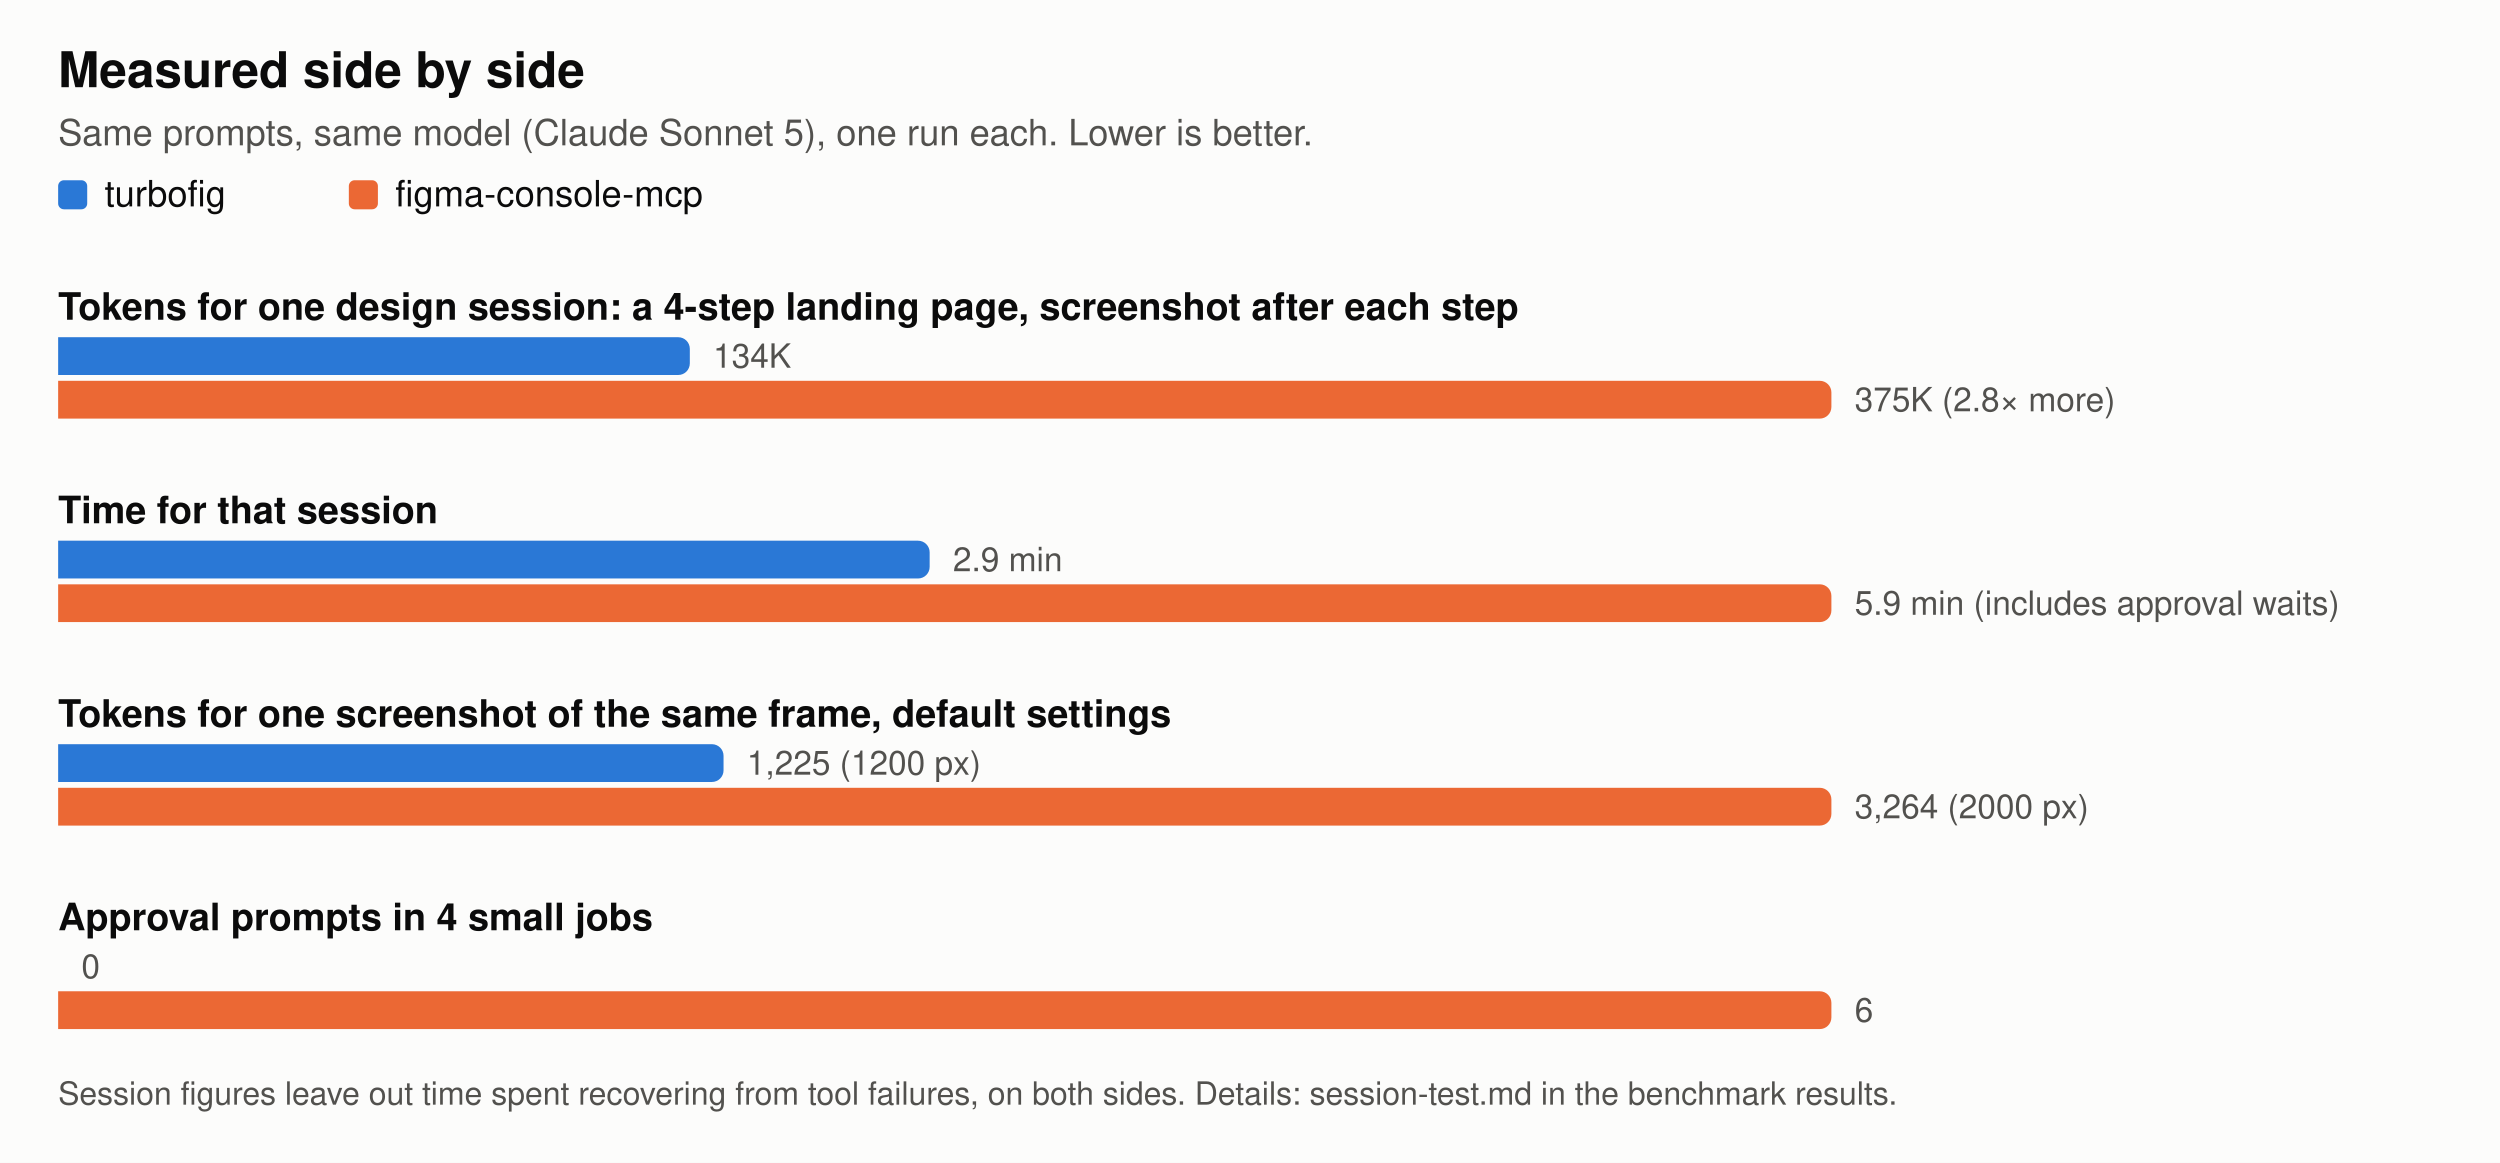
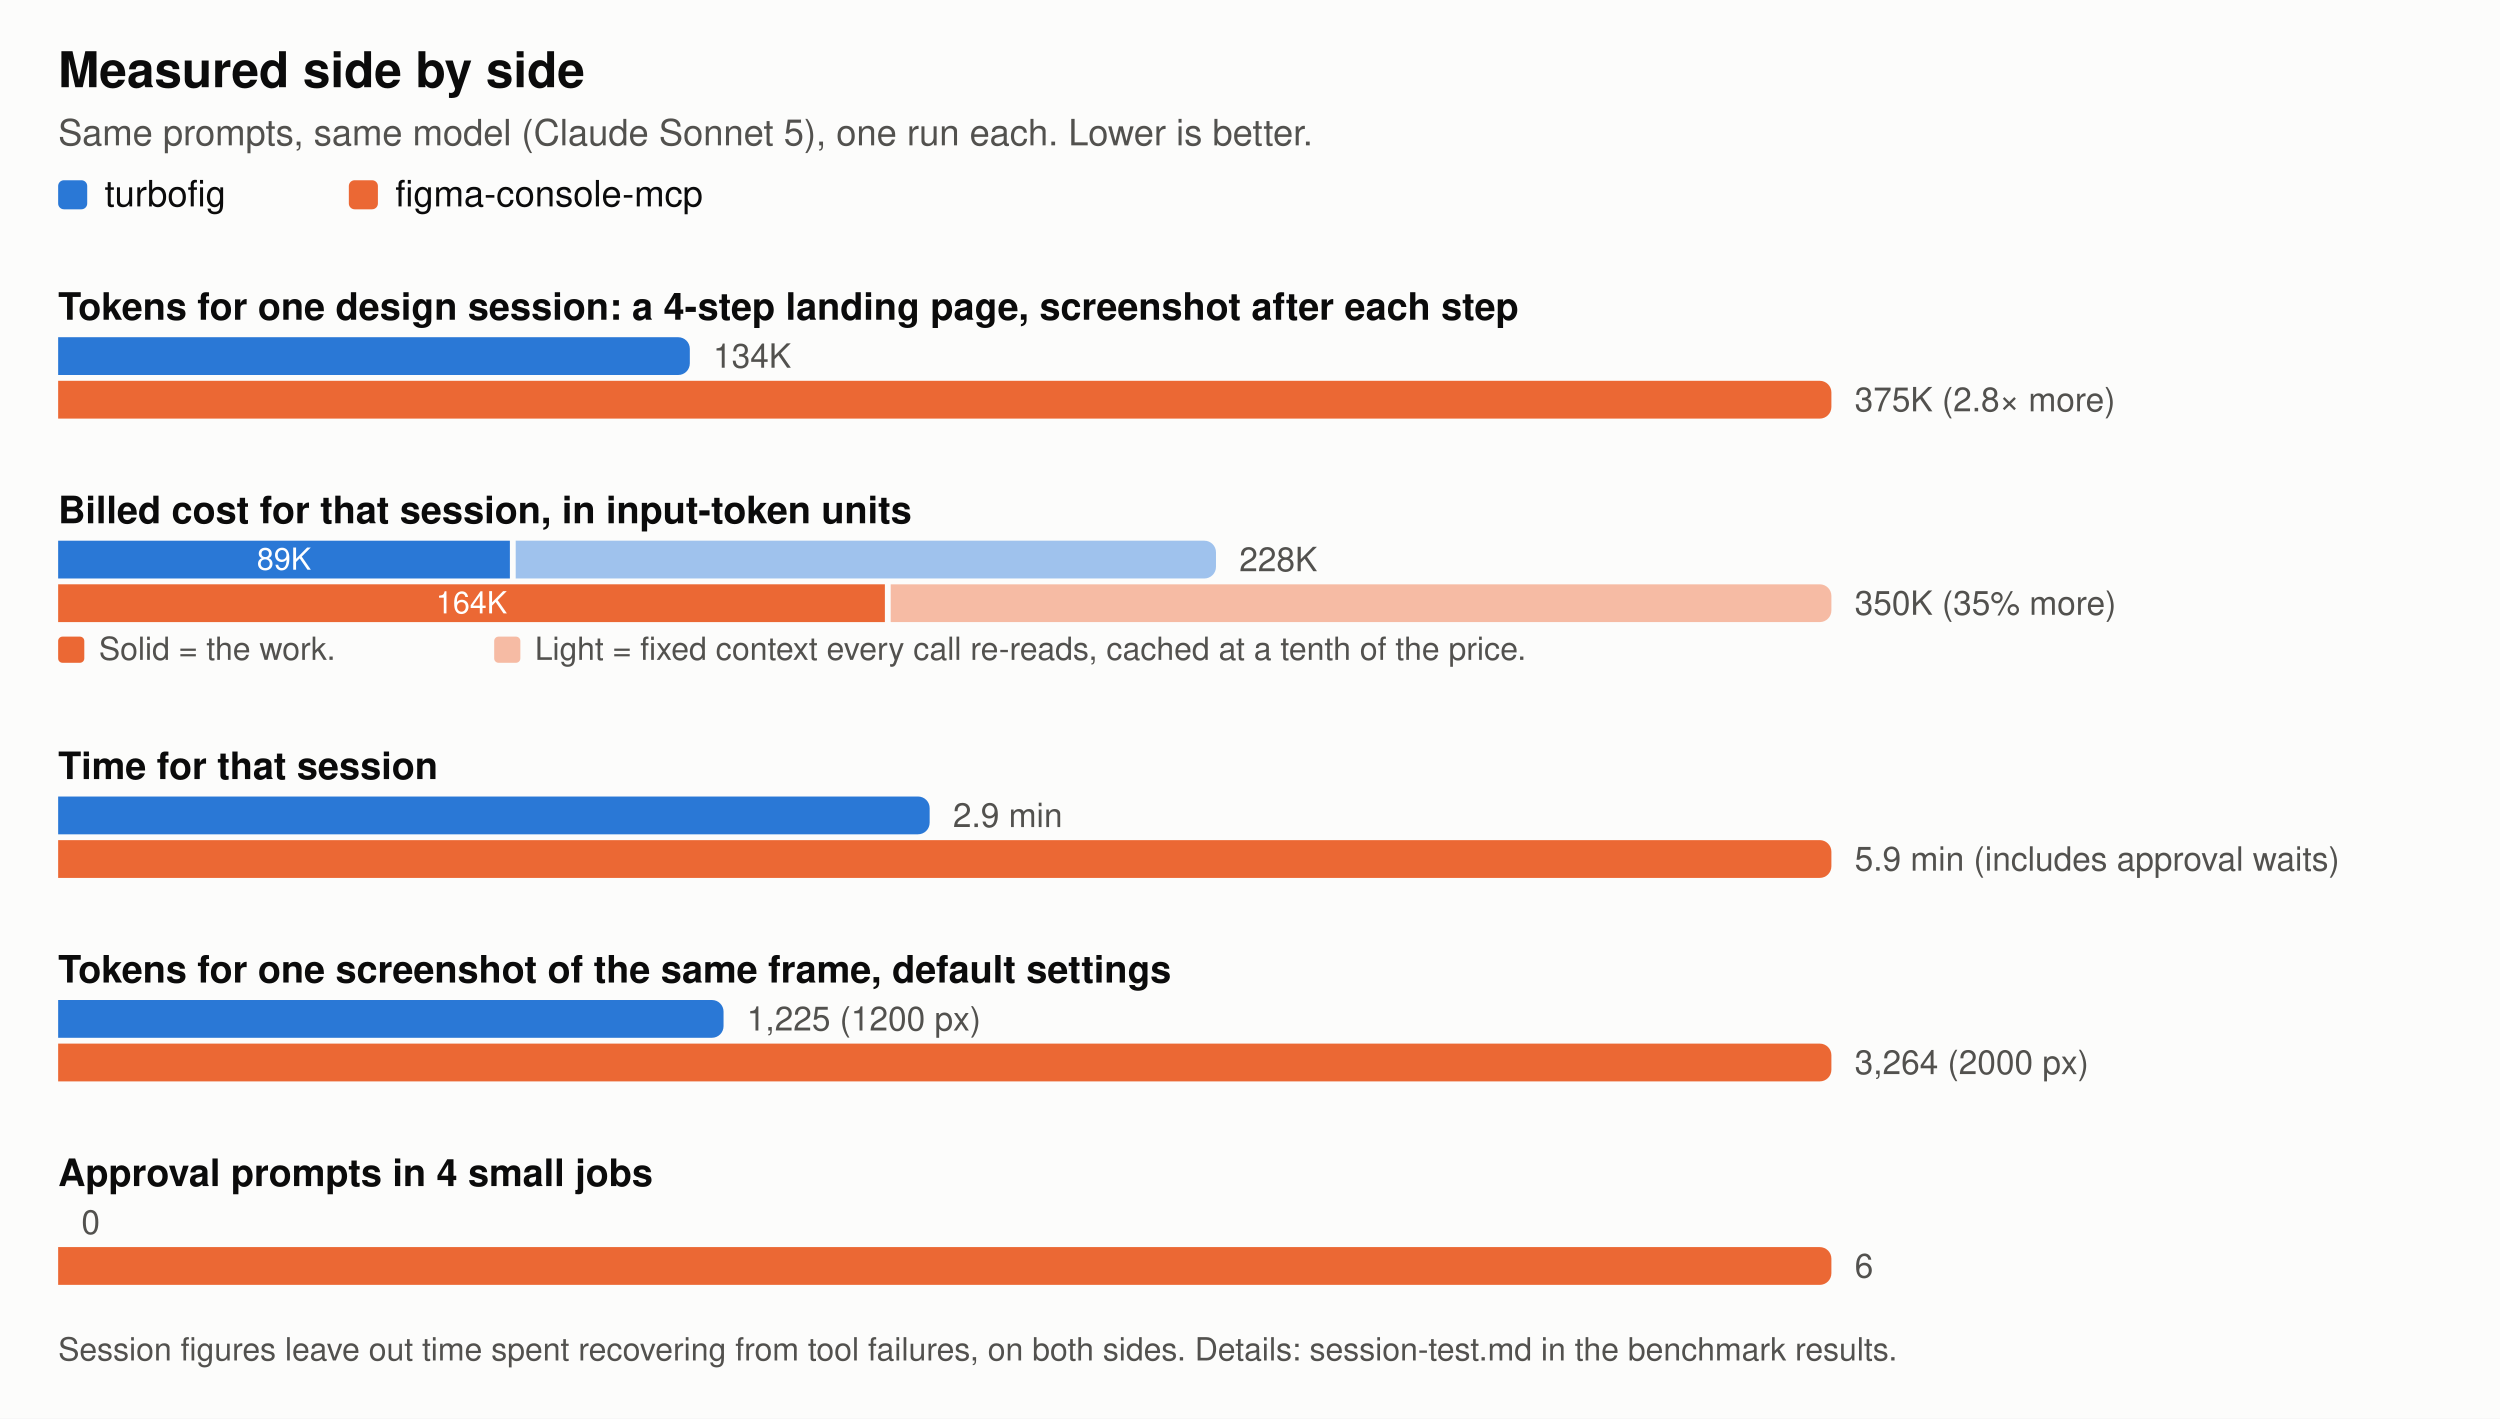
- <svg xmlns="http://www.w3.org/2000/svg" viewBox="0 0 860 400" width="860" height="400" font-family="-apple-system, BlinkMacSystemFont, 'Segoe UI', Helvetica, Arial, sans-serif">
-   <rect x="0" y="0" width="860" height="400" fill="#fcfcfb" />
+ <svg xmlns="http://www.w3.org/2000/svg" viewBox="0 0 860 488" width="860" height="488" font-family="-apple-system, BlinkMacSystemFont, 'Segoe UI', Helvetica, Arial, sans-serif">
+   <rect x="0" y="0" width="860" height="488" fill="#fcfcfb" />
  <text x="20" y="30" font-size="17" font-weight="700" fill="#0b0b0b">Measured side by side</text>
  <text x="20" y="50" font-size="12.5" fill="#52514e">Same prompts, same model (Claude Sonnet 5), one run each. Lower is better.</text>
  <rect x="20" y="62" width="10" height="10" rx="2" fill="#2a78d6" />
  <text x="36" y="71" font-size="12.5" fill="#0b0b0b">turbofig</text>
  <rect x="120" y="62" width="10" height="10" rx="2" fill="#eb6834" />
  <text x="136" y="71" font-size="12.5" fill="#0b0b0b">figma-console-mcp</text>
  <text x="20" y="110.0" font-size="13" font-weight="600" fill="#0b0b0b">Tokens for one design session: a 4-step landing page, screenshot after each step</text>
  <path d="M 20.0 116.0 H 233.3 A 4 4 0 0 1 237.3 120.0 V 125.0 A 4 4 0 0 1 233.3 129.0 H 20.0 Z" fill="#2a78d6" />
  <path d="M 20.0 131.0 H 626.0 A 4 4 0 0 1 630.0 135.0 V 140.0 A 4 4 0 0 1 626.0 144.0 H 20.0 Z" fill="#eb6834" />
  <text x="245.3" y="126.5" font-size="11.5" fill="#52514e">134K</text>
  <text x="638.0" y="141.5" font-size="11.5" fill="#52514e">375K (2.8× more)</text>
-   <text x="20" y="180.0" font-size="13" font-weight="600" fill="#0b0b0b">Time for that session</text>
-   <path d="M 20.0 186.0 H 315.8 A 4 4 0 0 1 319.8 190.0 V 195.0 A 4 4 0 0 1 315.8 199.0 H 20.0 Z" fill="#2a78d6" />
-   <path d="M 20.0 201.0 H 626.0 A 4 4 0 0 1 630.0 205.0 V 210.0 A 4 4 0 0 1 626.0 214.0 H 20.0 Z" fill="#eb6834" />
-   <text x="327.8" y="196.5" font-size="11.5" fill="#52514e">2.9 min</text>
-   <text x="638.0" y="211.5" font-size="11.5" fill="#52514e">5.9 min (includes approval waits)</text>
-   <text x="20" y="250.0" font-size="13" font-weight="600" fill="#0b0b0b">Tokens for one screenshot of the same frame, default settings</text>
-   <path d="M 20.0 256.0 H 244.9 A 4 4 0 0 1 248.9 260.0 V 265.0 A 4 4 0 0 1 244.9 269.0 H 20.0 Z" fill="#2a78d6" />
-   <path d="M 20.0 271.0 H 626.0 A 4 4 0 0 1 630.0 275.0 V 280.0 A 4 4 0 0 1 626.0 284.0 H 20.0 Z" fill="#eb6834" />
-   <text x="256.9" y="266.5" font-size="11.5" fill="#52514e">1,225 (1200 px)</text>
-   <text x="638.0" y="281.5" font-size="11.5" fill="#52514e">3,264 (2000 px)</text>
-   <text x="20" y="320.0" font-size="13" font-weight="600" fill="#0b0b0b">Approval prompts in 4 small jobs</text>
-   <rect x="20.0" y="326.0" width="0.0" height="13" fill="#2a78d6" />
-   <path d="M 20.0 341.0 H 626.0 A 4 4 0 0 1 630.0 345.0 V 350.0 A 4 4 0 0 1 626.0 354.0 H 20.0 Z" fill="#eb6834" />
-   <text x="28.0" y="336.5" font-size="11.5" fill="#52514e">0</text>
-   <text x="638.0" y="351.5" font-size="11.5" fill="#52514e">6</text>
-   <text x="20" y="380.0" font-size="11" fill="#52514e">Session figures leave out time spent recovering from tool failures, on both sides. Details: session-test.md in the benchmark results.</text>
+   <text x="20" y="180.0" font-size="13" font-weight="600" fill="#0b0b0b">Billed cost for that session, in input-token units</text>
+   <rect x="20.0" y="186.0" width="155.4" height="13" fill="#2a78d6" />
+   <text x="97.7" y="196.0" font-size="10.5" fill="#ffffff" text-anchor="middle">89K</text>
+   <path d="M 177.4 186.0 H 414.3 A 4 4 0 0 1 418.3 190.0 V 195.0 A 4 4 0 0 1 414.3 199.0 H 177.4 Z" fill="#9fc2ed" />
+   <text x="426.3" y="196.5" font-size="11.5" fill="#52514e">228K</text>
+   <rect x="20.0" y="201.0" width="284.4" height="13" fill="#eb6834" />
+   <text x="162.2" y="211.0" font-size="10.5" fill="#ffffff" text-anchor="middle">164K</text>
+   <path d="M 306.4 201.0 H 626.0 A 4 4 0 0 1 630.0 205.0 V 210.0 A 4 4 0 0 1 626.0 214.0 H 306.4 Z" fill="#f6bba4" />
+   <text x="638.0" y="211.5" font-size="11.5" fill="#52514e">350K (35% more)</text>
+   <rect x="20" y="219" width="9" height="9" rx="1.5" fill="#eb6834" />
+   <text x="34" y="227.0" font-size="11" fill="#52514e">Solid = the work.</text>
+   <rect x="170" y="219" width="9" height="9" rx="1.5" fill="#f6bba4" />
+   <text x="184" y="227.0" font-size="11" fill="#52514e">Light = fixed context every call re-reads, cached at a tenth of the price.</text>
+   <text x="20" y="268.0" font-size="13" font-weight="600" fill="#0b0b0b">Time for that session</text>
+   <path d="M 20.0 274.0 H 315.8 A 4 4 0 0 1 319.8 278.0 V 283.0 A 4 4 0 0 1 315.8 287.0 H 20.0 Z" fill="#2a78d6" />
+   <path d="M 20.0 289.0 H 626.0 A 4 4 0 0 1 630.0 293.0 V 298.0 A 4 4 0 0 1 626.0 302.0 H 20.0 Z" fill="#eb6834" />
+   <text x="327.8" y="284.5" font-size="11.5" fill="#52514e">2.9 min</text>
+   <text x="638.0" y="299.5" font-size="11.5" fill="#52514e">5.9 min (includes approval waits)</text>
+   <text x="20" y="338.0" font-size="13" font-weight="600" fill="#0b0b0b">Tokens for one screenshot of the same frame, default settings</text>
+   <path d="M 20.0 344.0 H 244.9 A 4 4 0 0 1 248.9 348.0 V 353.0 A 4 4 0 0 1 244.9 357.0 H 20.0 Z" fill="#2a78d6" />
+   <path d="M 20.0 359.0 H 626.0 A 4 4 0 0 1 630.0 363.0 V 368.0 A 4 4 0 0 1 626.0 372.0 H 20.0 Z" fill="#eb6834" />
+   <text x="256.9" y="354.5" font-size="11.5" fill="#52514e">1,225 (1200 px)</text>
+   <text x="638.0" y="369.5" font-size="11.5" fill="#52514e">3,264 (2000 px)</text>
+   <text x="20" y="408.0" font-size="13" font-weight="600" fill="#0b0b0b">Approval prompts in 4 small jobs</text>
+   <rect x="20.0" y="414.0" width="0.0" height="13" fill="#2a78d6" />
+   <path d="M 20.0 429.0 H 626.0 A 4 4 0 0 1 630.0 433.0 V 438.0 A 4 4 0 0 1 626.0 442.0 H 20.0 Z" fill="#eb6834" />
+   <text x="28.0" y="424.5" font-size="11.5" fill="#52514e">0</text>
+   <text x="638.0" y="439.5" font-size="11.5" fill="#52514e">6</text>
+   <text x="20" y="468.0" font-size="11" fill="#52514e">Session figures leave out time spent recovering from tool failures, on both sides. Details: session-test.md in the benchmark results.</text>
</svg>
